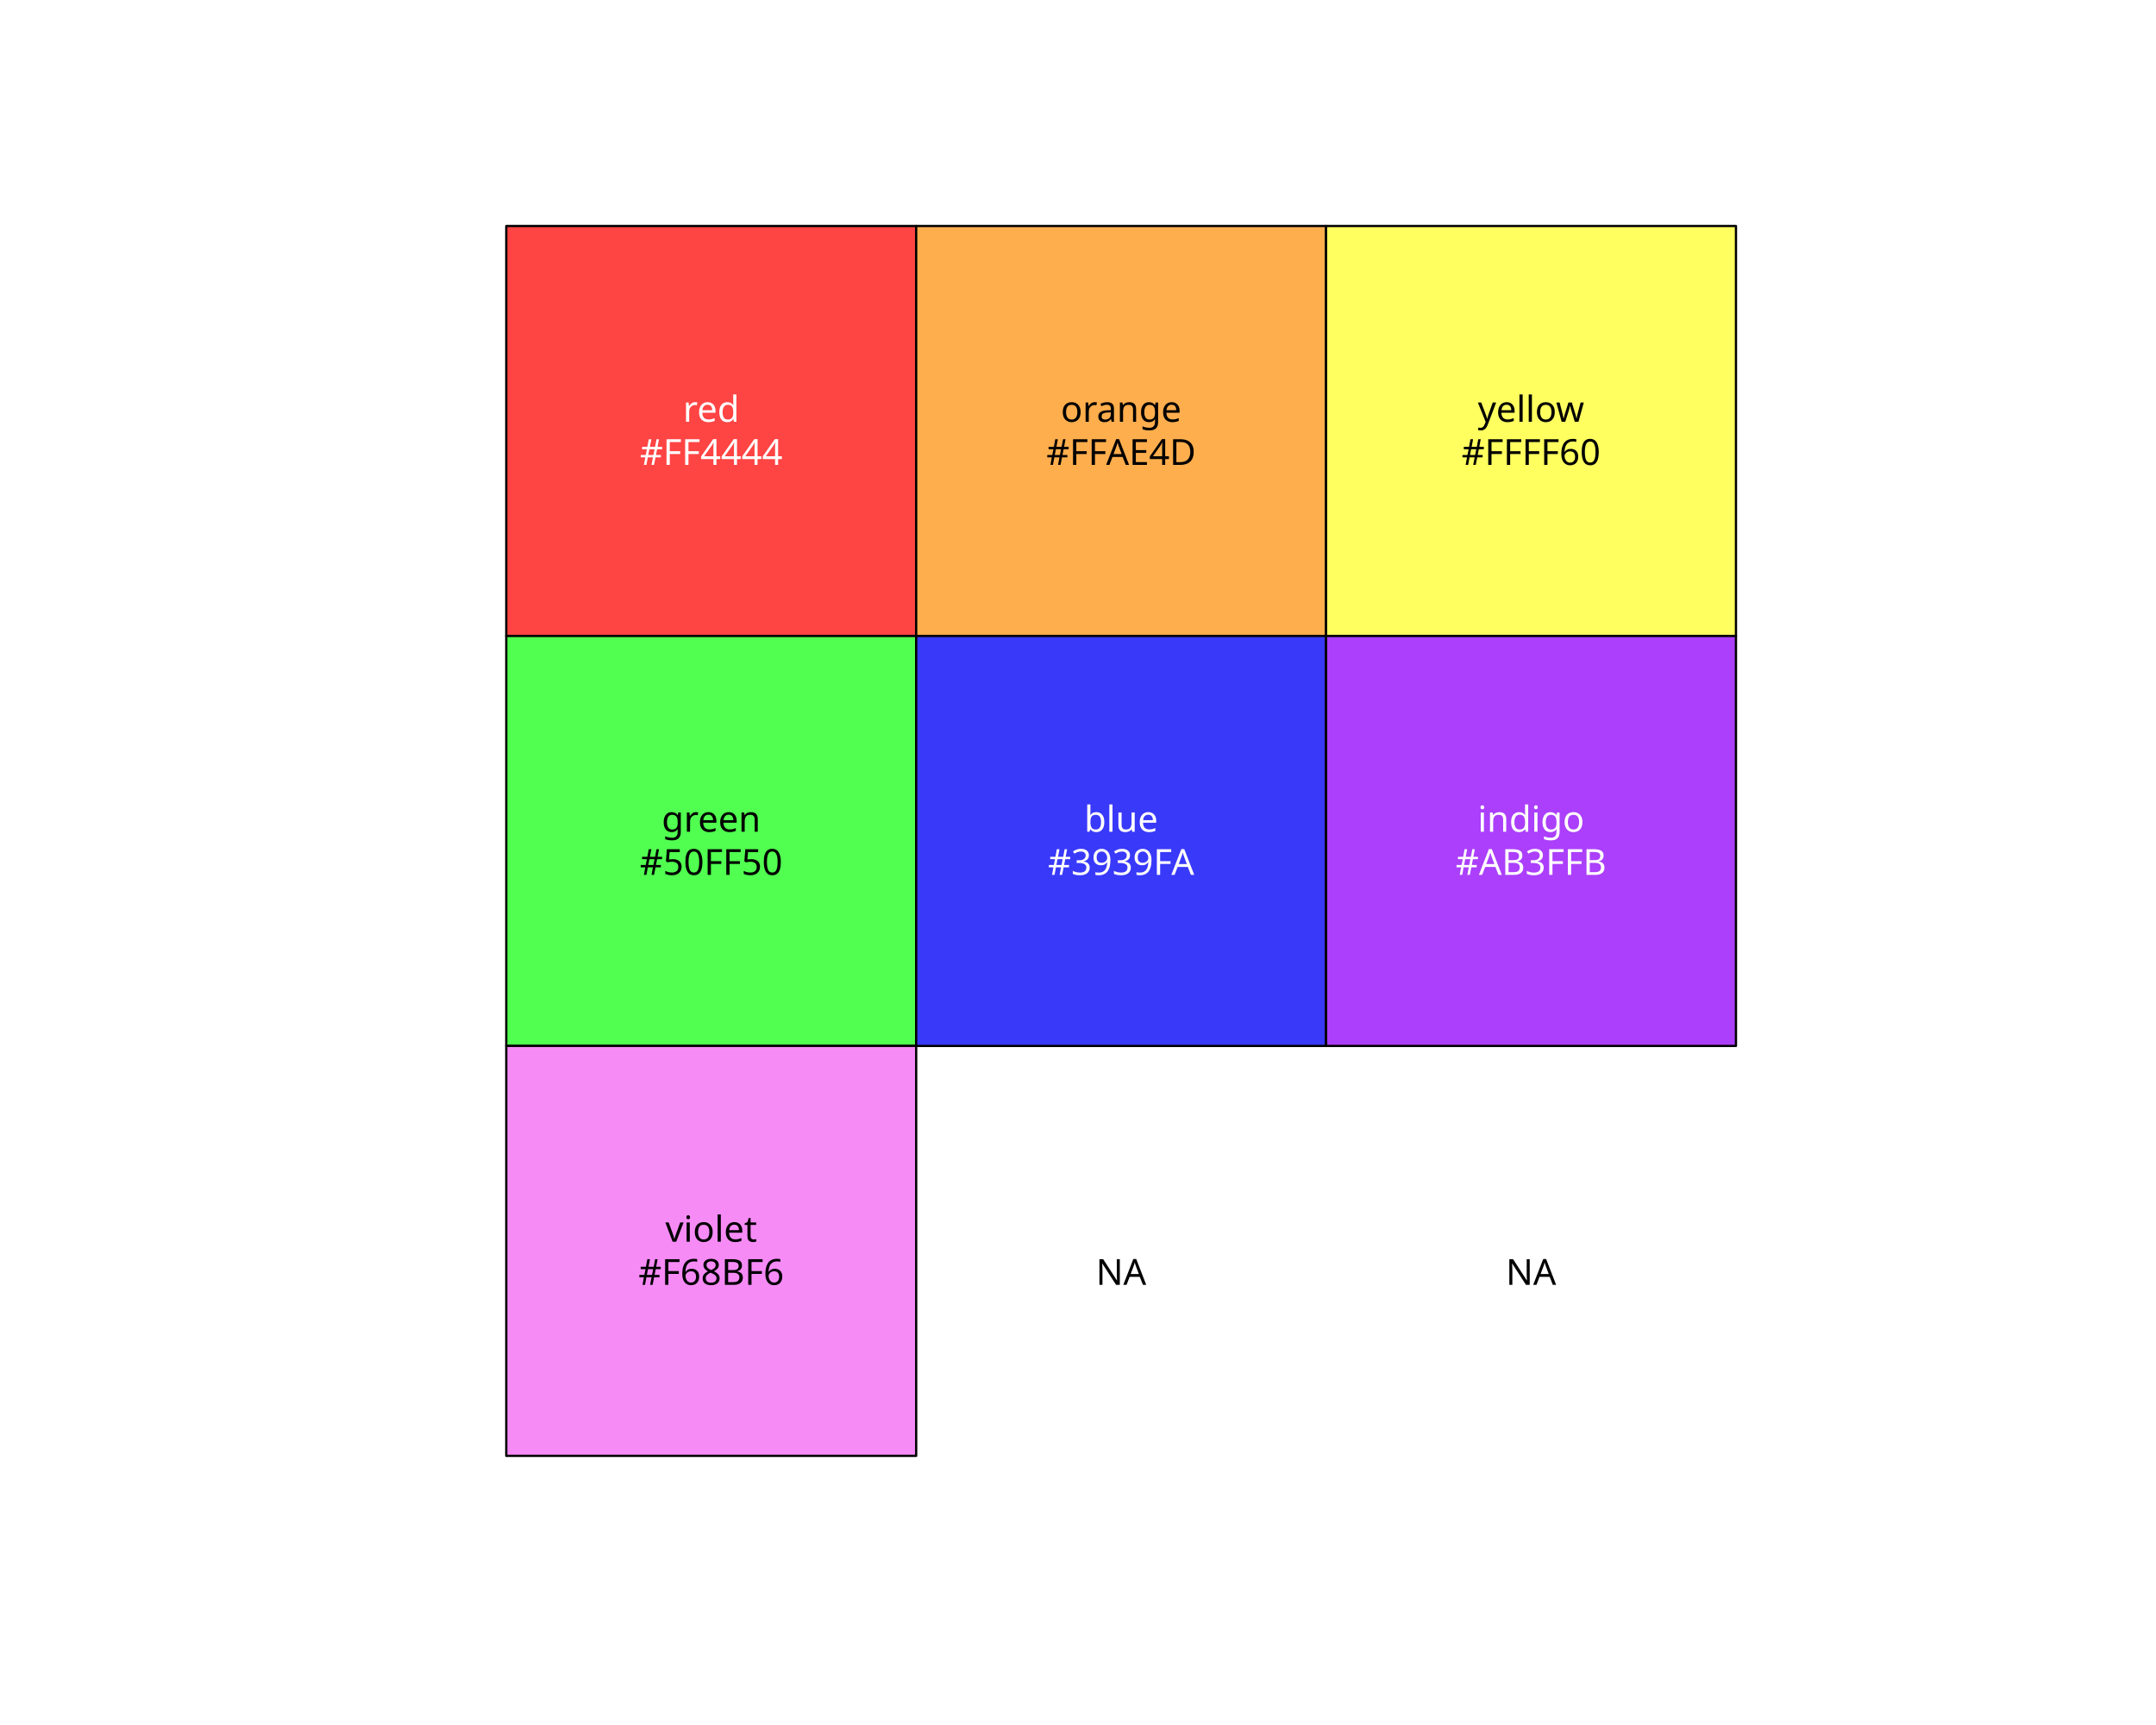
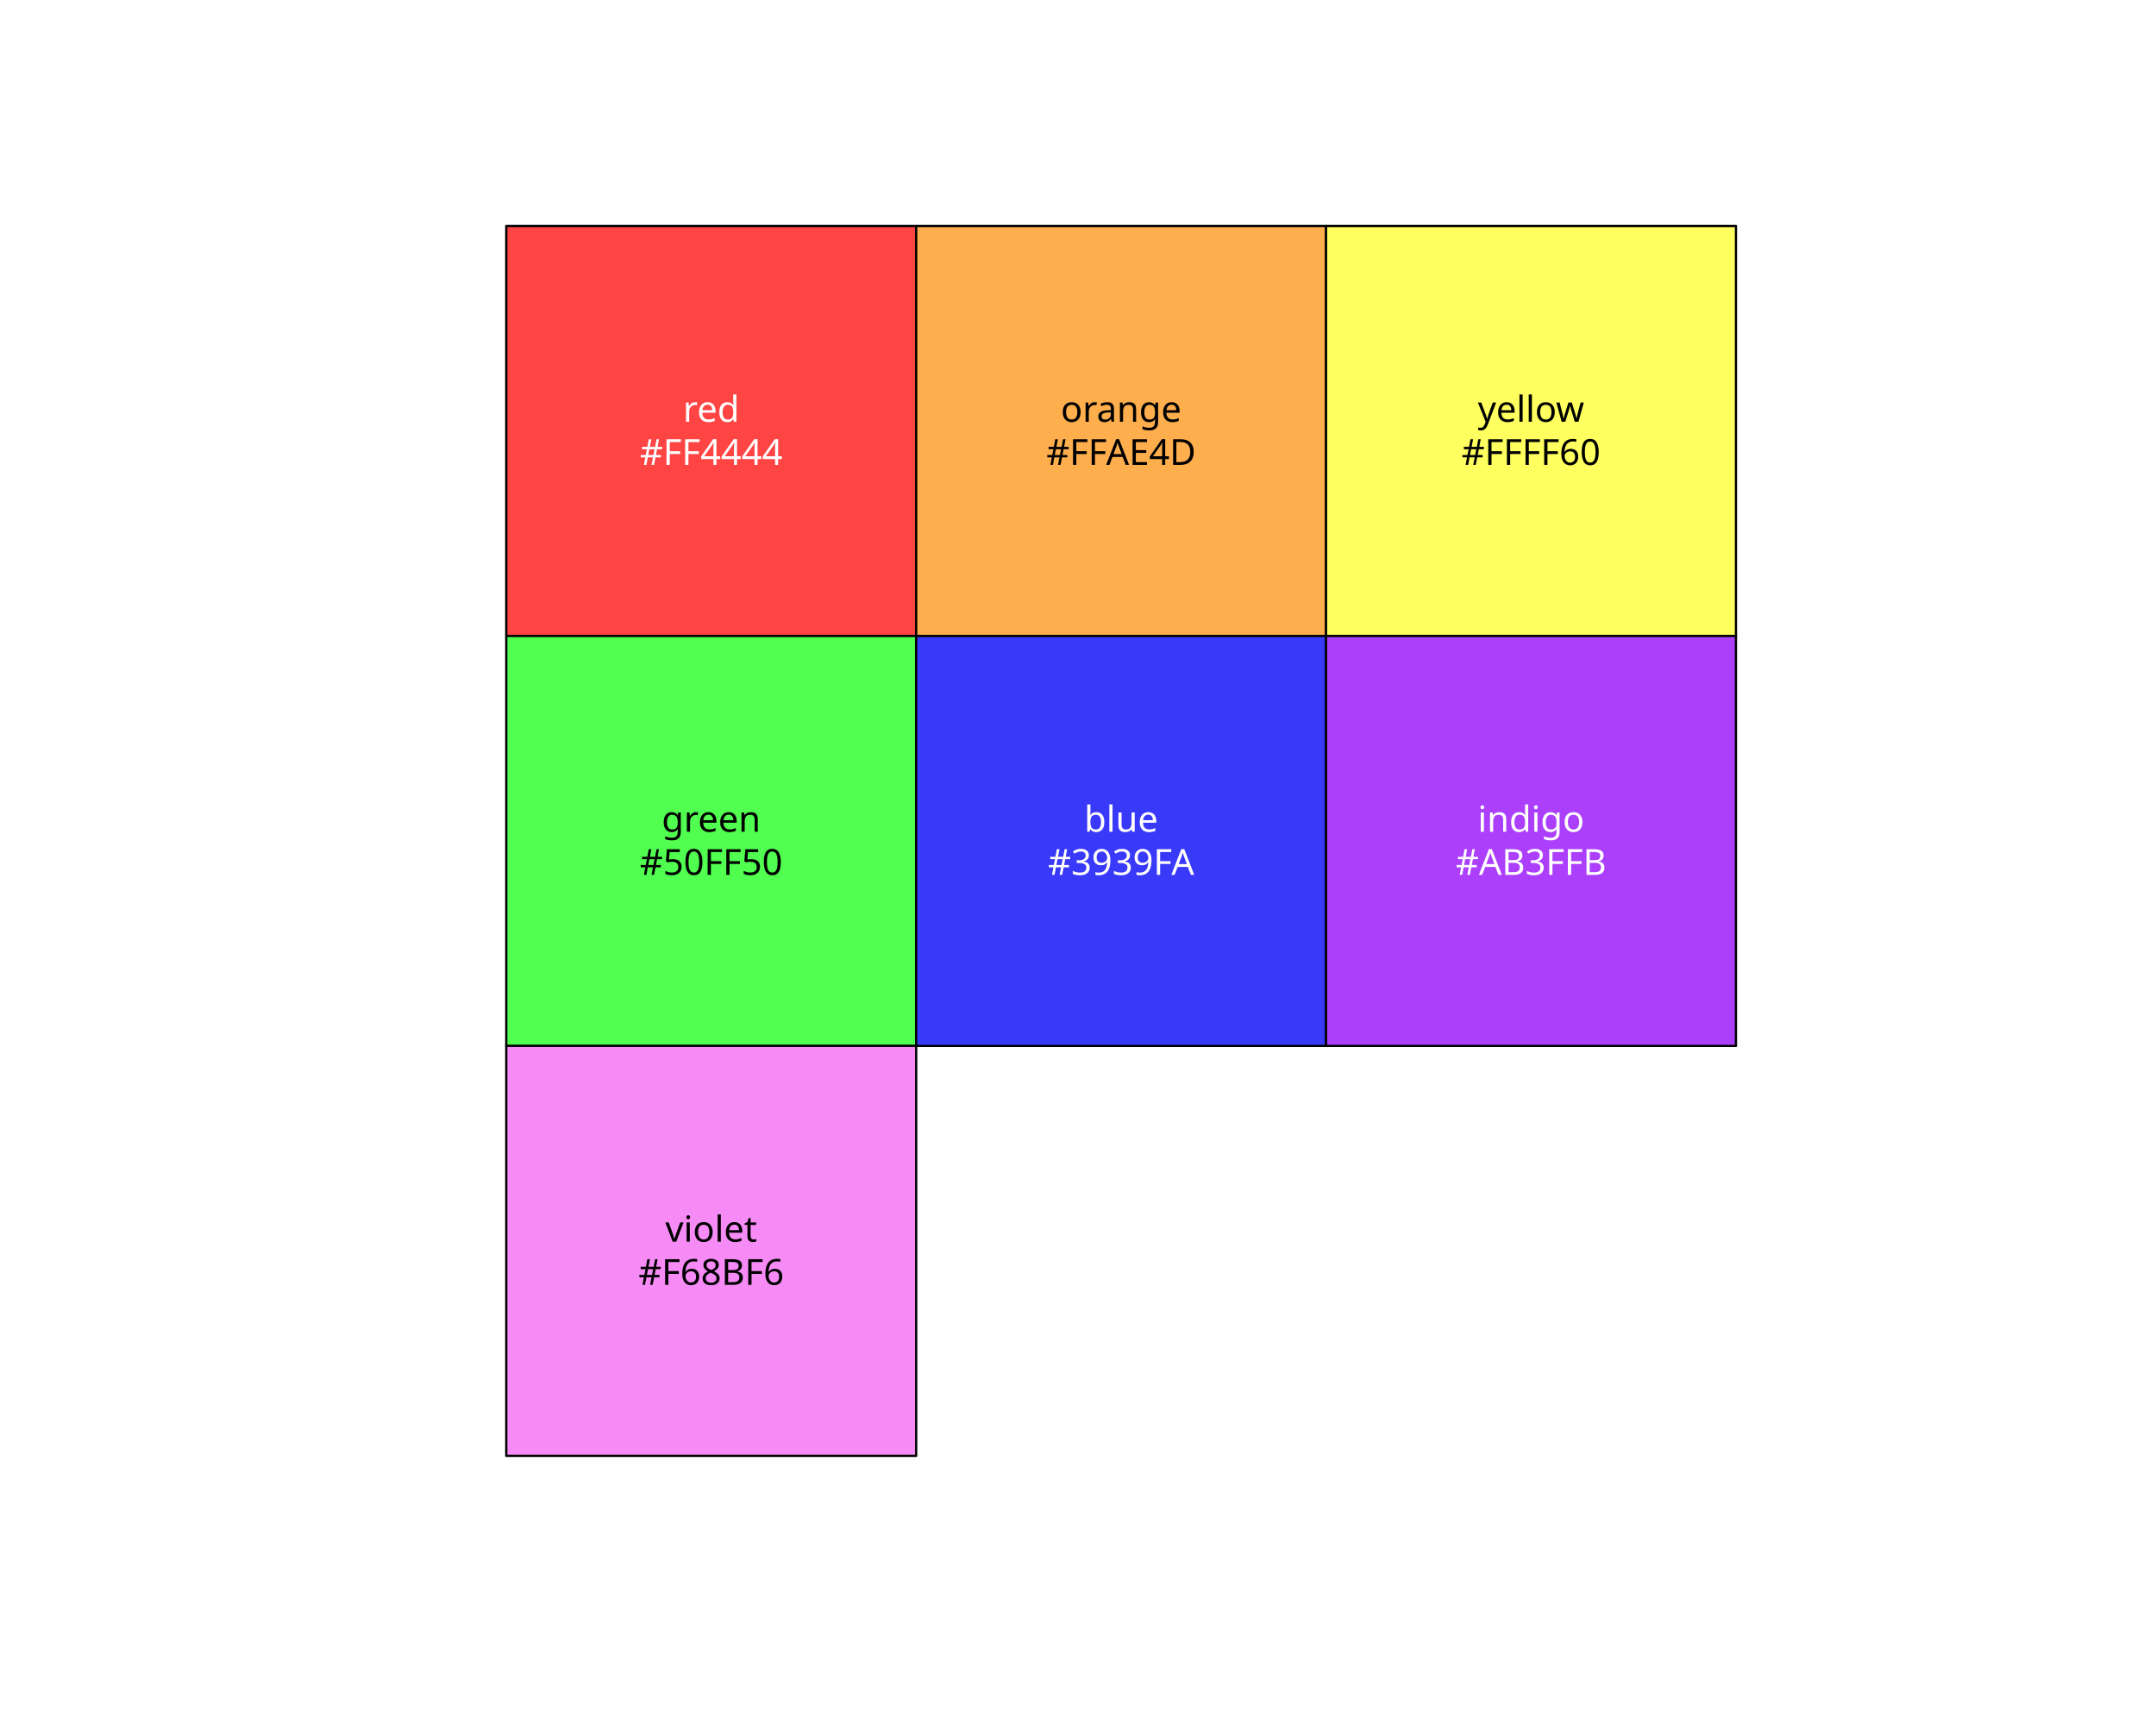
<svg xmlns="http://www.w3.org/2000/svg" class="svglite" data-engine-version="2.0" width="720.00pt" height="576.00pt" viewBox="0 0 720.00 576.00">
  <defs>
    <style type="text/css">
    .svglite line, .svglite polyline, .svglite polygon, .svglite path, .svglite rect, .svglite circle {
      fill: none;
      stroke: #000000;
      stroke-linecap: round;
      stroke-linejoin: round;
      stroke-miterlimit: 10.00;
    }
  </style>
  </defs>
  <rect width="100%" height="100%" style="stroke: none; fill: #FFFFFF;" />
  <defs>
    <clipPath id="cpMC4wMHw3MjAuMDB8MC4wMHw1NzYuMDA=">
      <rect x="0.00" y="0.00" width="720.00" height="576.00" />
    </clipPath>
  </defs>
  <g clip-path="url(#cpMC4wMHw3MjAuMDB8MC4wMHw1NzYuMDA=)">
</g>
  <defs>
    <clipPath id="cpNTkuMDR8Njg5Ljc2fDU5LjA0fDUwMi41Ng==">
      <rect x="59.04" y="59.04" width="630.72" height="443.52" />
    </clipPath>
  </defs>
  <g clip-path="url(#cpNTkuMDR8Njg5Ljc2fDU5LjA0fDUwMi41Ng==)">
    <rect x="169.07" y="75.47" width="136.89" height="136.89" style="stroke-width: 0.75; fill: #FF4444;" />
    <rect x="305.96" y="75.47" width="136.89" height="136.89" style="stroke-width: 0.75; fill: #FFAE4D;" />
    <rect x="442.84" y="75.47" width="136.89" height="136.89" style="stroke-width: 0.75; fill: #FFFF60;" />
    <rect x="169.07" y="212.36" width="136.89" height="136.89" style="stroke-width: 0.75; fill: #50FF50;" />
    <rect x="305.96" y="212.36" width="136.89" height="136.89" style="stroke-width: 0.75; fill: #3939FA;" />
    <rect x="442.84" y="212.36" width="136.89" height="136.89" style="stroke-width: 0.75; fill: #AB3FFB;" />
    <rect x="169.07" y="349.24" width="136.89" height="136.89" style="stroke-width: 0.75; fill: #F68BF6;" />
    <text x="237.51" y="140.84" text-anchor="middle" style="font-size: 12.00px; fill: #FFFFFF; font-family: sans;" textLength="17.34px" lengthAdjust="spacingAndGlyphs">red</text>
    <text x="237.51" y="155.24" text-anchor="middle" style="font-size: 12.00px; fill: #FFFFFF; font-family: sans;" textLength="48.03px" lengthAdjust="spacingAndGlyphs">#FF4444</text>
    <text x="374.40" y="140.84" text-anchor="middle" style="font-size: 12.00px; font-family: sans;" textLength="37.37px" lengthAdjust="spacingAndGlyphs">orange</text>
    <text x="374.40" y="155.24" text-anchor="middle" style="font-size: 12.00px; font-family: sans;" textLength="52.69px" lengthAdjust="spacingAndGlyphs">#FFAE4D</text>
    <text x="511.29" y="140.84" text-anchor="middle" style="font-size: 12.00px; font-family: sans;" textLength="33.35px" lengthAdjust="spacingAndGlyphs">yellow</text>
    <text x="511.29" y="155.24" text-anchor="middle" style="font-size: 12.00px; font-family: sans;" textLength="49.34px" lengthAdjust="spacingAndGlyphs">#FFFF60</text>
    <text x="237.51" y="277.73" text-anchor="middle" style="font-size: 12.00px; font-family: sans;" textLength="30.69px" lengthAdjust="spacingAndGlyphs">green</text>
    <text x="237.51" y="292.13" text-anchor="middle" style="font-size: 12.00px; font-family: sans;" textLength="48.03px" lengthAdjust="spacingAndGlyphs">#50FF50</text>
    <text x="374.40" y="277.73" text-anchor="middle" style="font-size: 12.00px; fill: #FFFFFF; font-family: sans;" textLength="22.69px" lengthAdjust="spacingAndGlyphs">blue</text>
    <text x="374.40" y="292.13" text-anchor="middle" style="font-size: 12.00px; fill: #FFFFFF; font-family: sans;" textLength="48.71px" lengthAdjust="spacingAndGlyphs">#3939FA</text>
    <text x="511.29" y="277.73" text-anchor="middle" style="font-size: 12.00px; fill: #FFFFFF; font-family: sans;" textLength="32.03px" lengthAdjust="spacingAndGlyphs">indigo</text>
    <text x="511.29" y="292.13" text-anchor="middle" style="font-size: 12.00px; fill: #FFFFFF; font-family: sans;" textLength="52.03px" lengthAdjust="spacingAndGlyphs">#AB3FFB</text>
    <text x="237.51" y="414.62" text-anchor="middle" style="font-size: 12.00px; font-family: sans;" textLength="28.02px" lengthAdjust="spacingAndGlyphs">violet</text>
    <text x="237.51" y="429.02" text-anchor="middle" style="font-size: 12.00px; font-family: sans;" textLength="49.36px" lengthAdjust="spacingAndGlyphs">#F68BF6</text>
-     <text x="374.40" y="414.62" text-anchor="middle" style="font-size: 12.00px; font-family: sans;" textLength="0.00px" lengthAdjust="spacingAndGlyphs" />
-     <text x="374.40" y="429.02" text-anchor="middle" style="font-size: 12.00px; font-family: sans;" textLength="16.68px" lengthAdjust="spacingAndGlyphs">NA</text>
-     <text x="511.29" y="414.62" text-anchor="middle" style="font-size: 12.00px; font-family: sans;" textLength="0.00px" lengthAdjust="spacingAndGlyphs" />
-     <text x="511.29" y="429.02" text-anchor="middle" style="font-size: 12.00px; font-family: sans;" textLength="16.68px" lengthAdjust="spacingAndGlyphs">NA</text>
  </g>
</svg>
